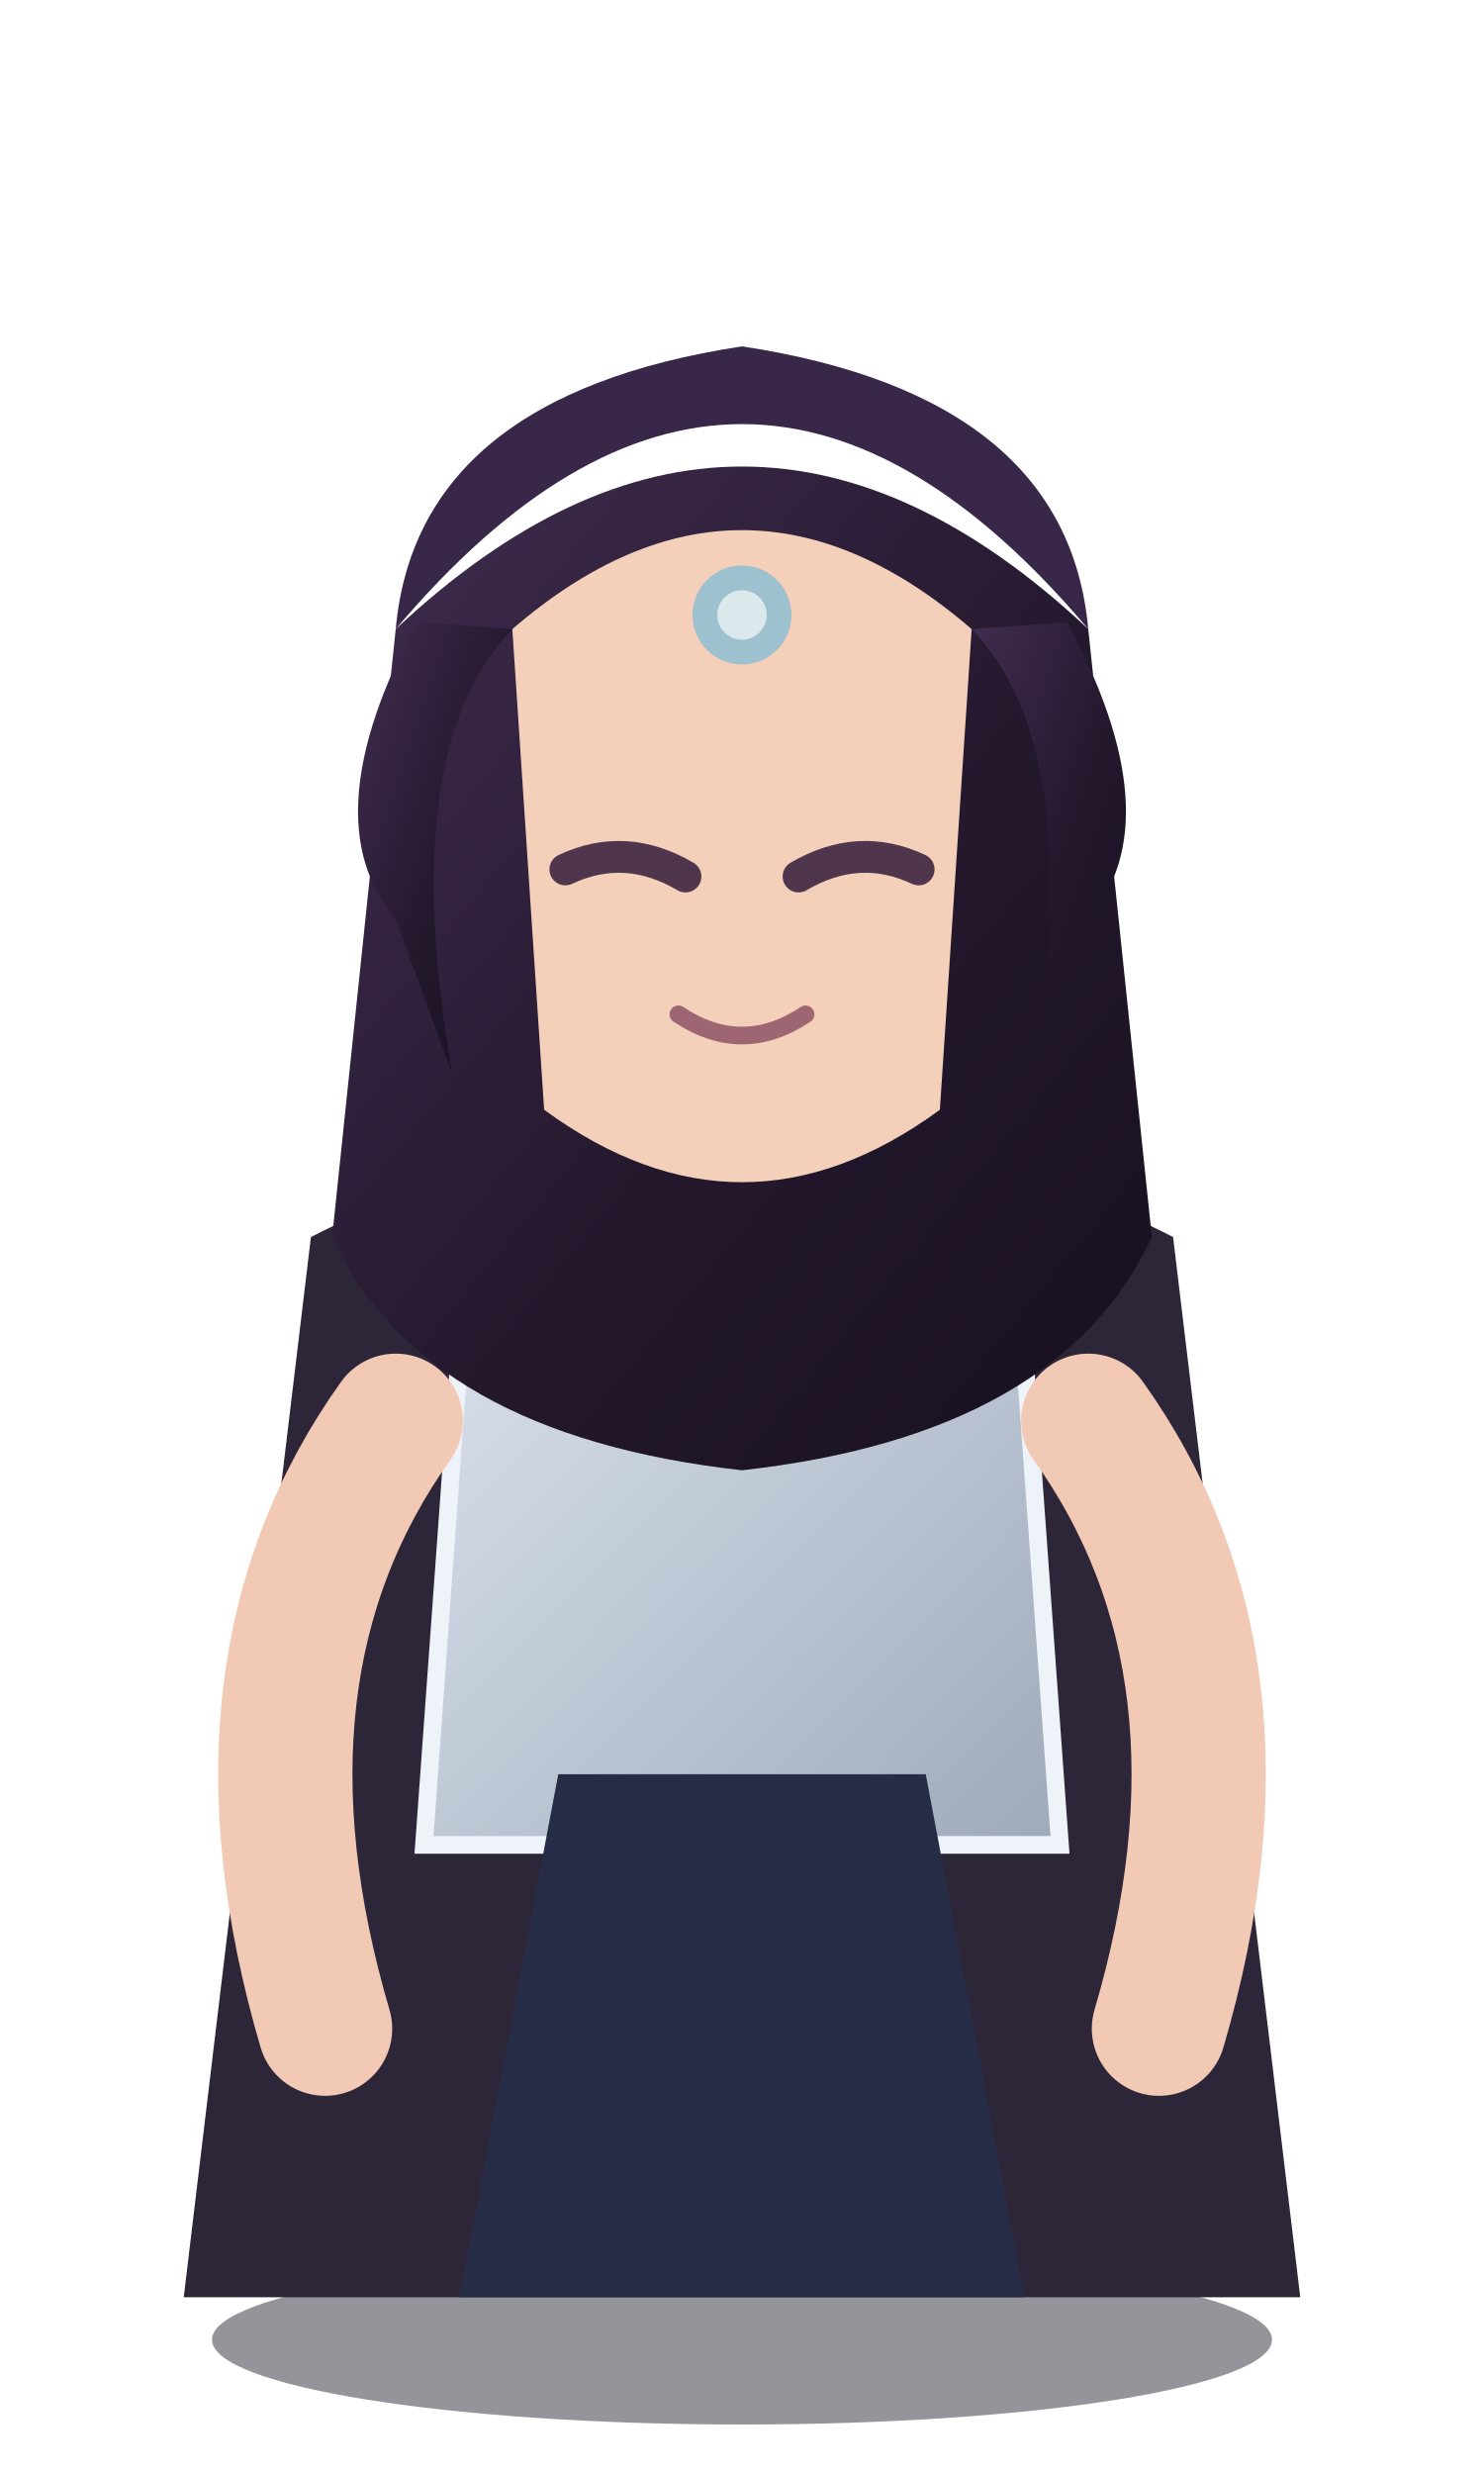
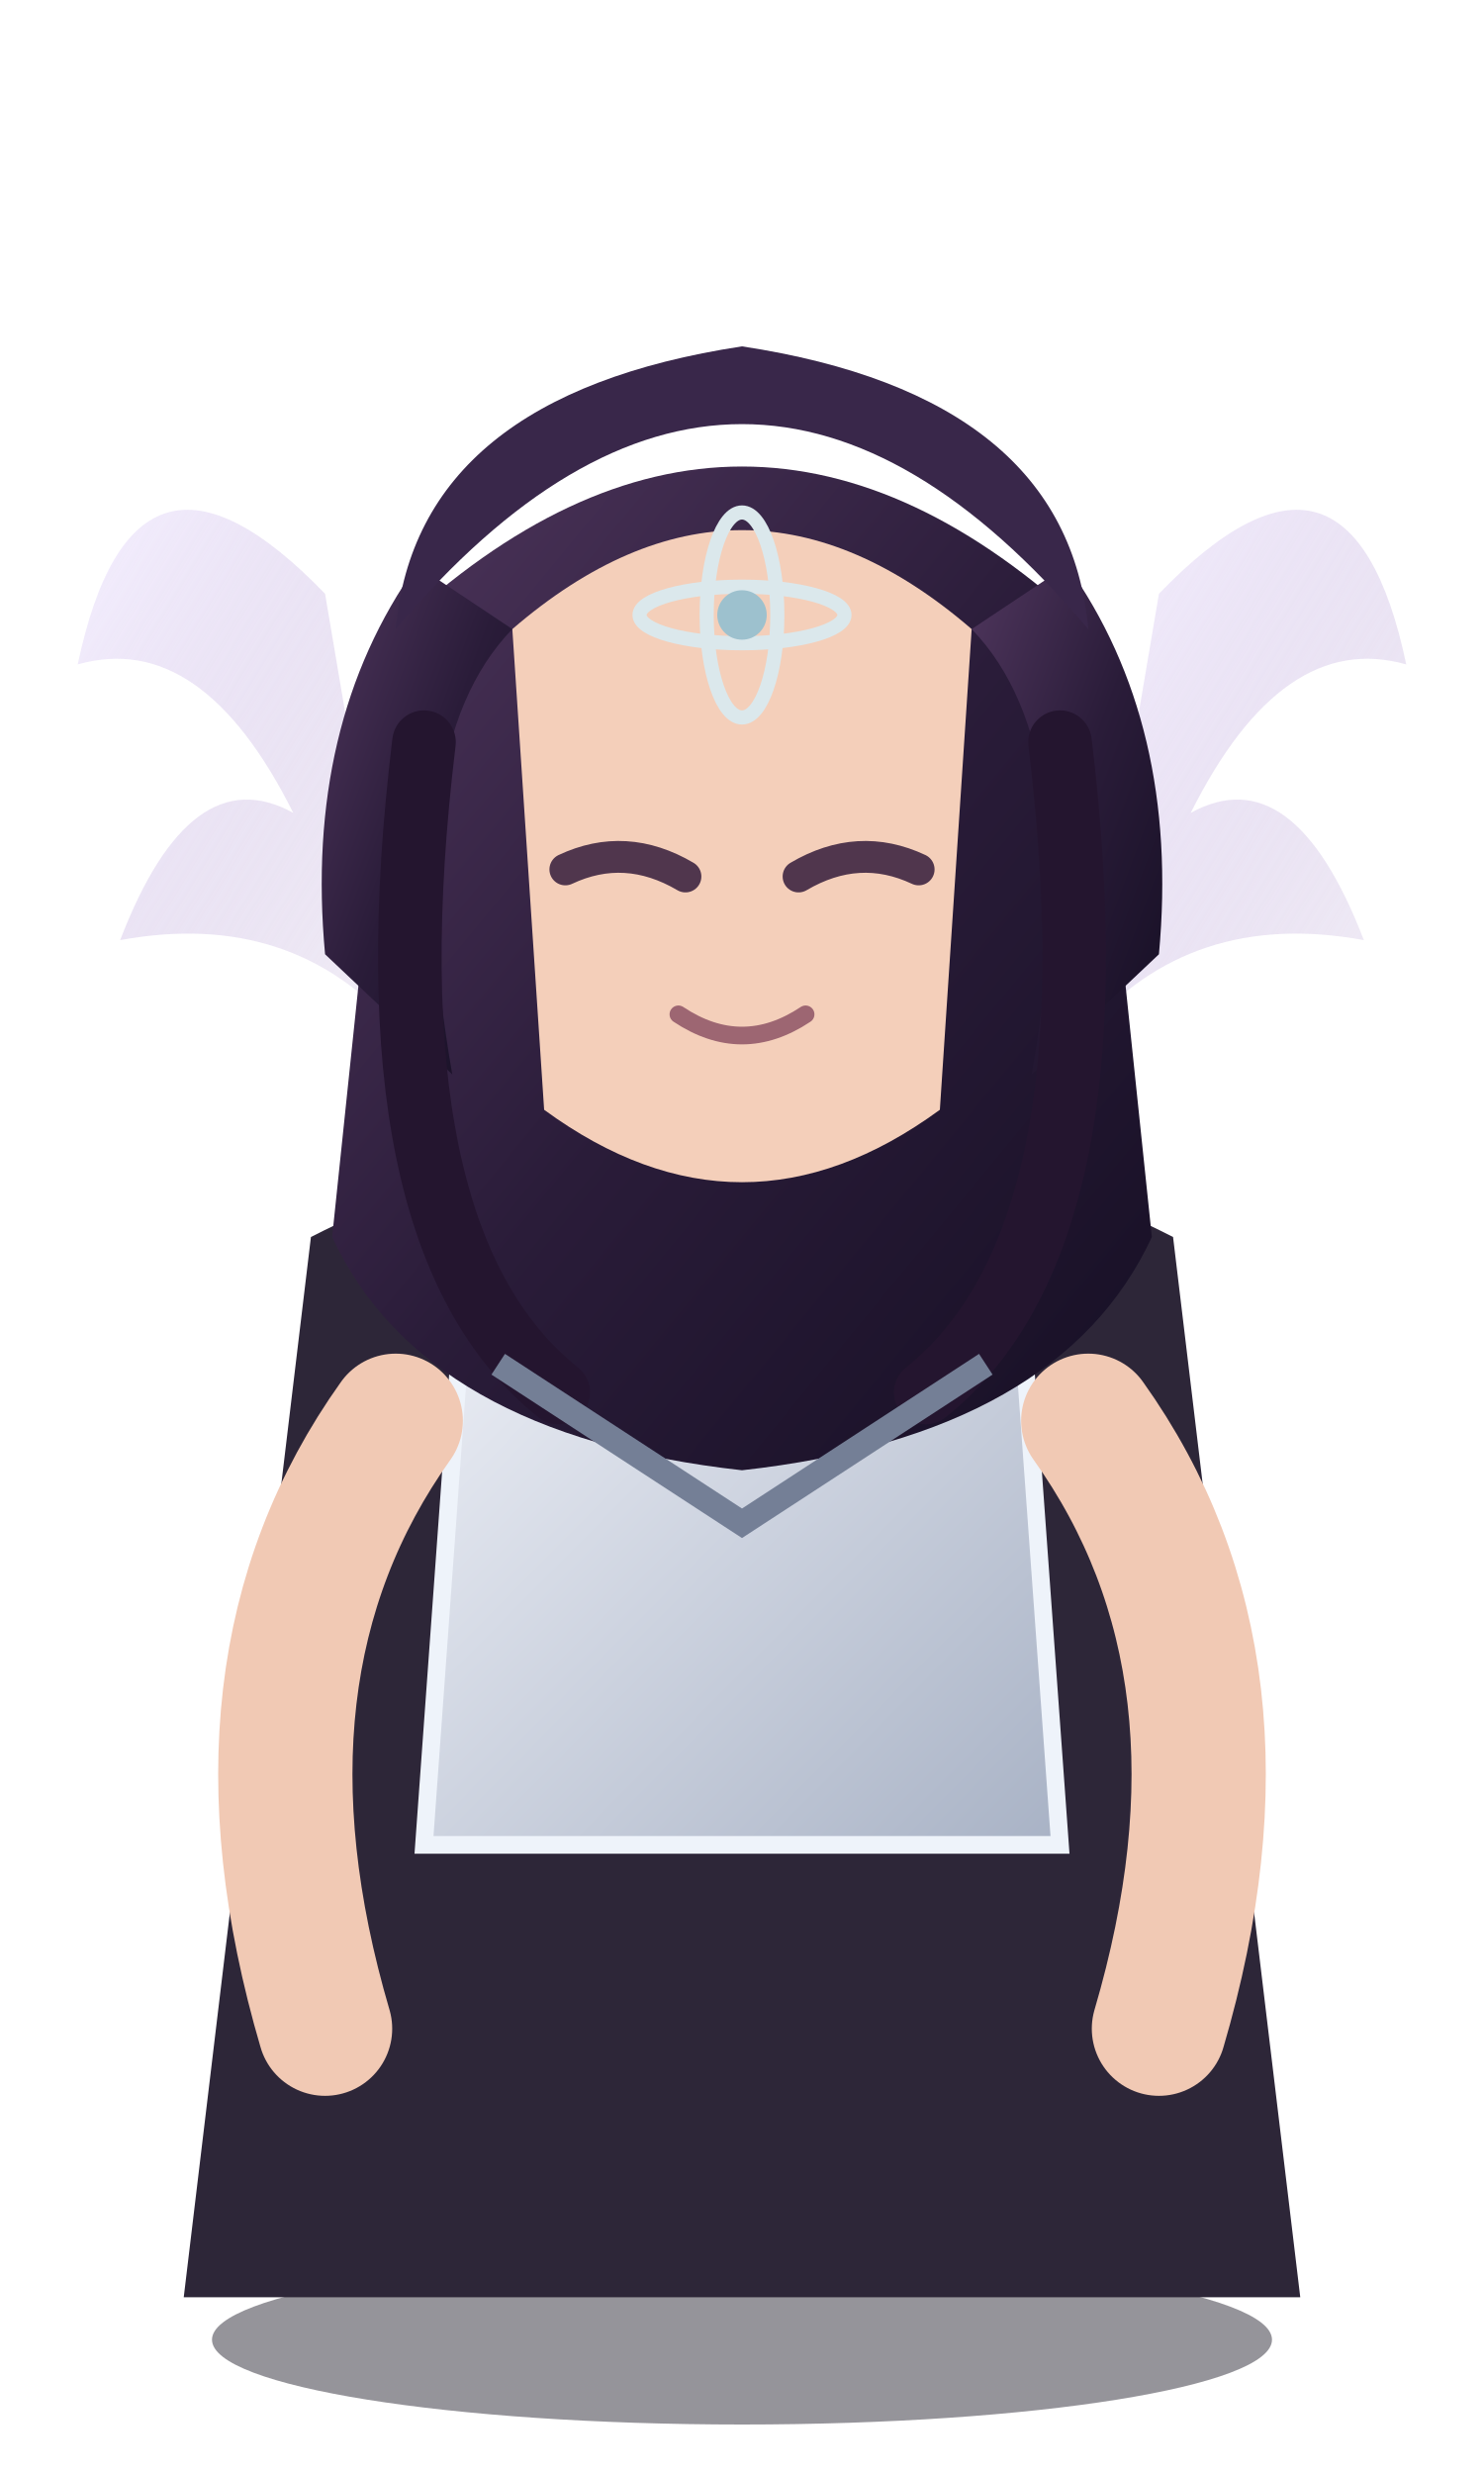
<svg xmlns="http://www.w3.org/2000/svg" viewBox="0 0 420 700" role="img" aria-label="空崎陽奈立繪">
  <defs>
    <linearGradient id="hair" x1="0" y1="0" x2="1" y2="1">
-       <stop stop-color="#402d50" />
-       <stop offset=".55" stop-color="#24182d" />
-       <stop offset="1" stop-color="#17101f" />
+       <stop stop-color="#4f365d" />
+       <stop offset=".5" stop-color="#2a1c39" />
+       <stop offset="1" stop-color="#160f24" />
    </linearGradient>
-     <linearGradient id="coat" x1="0" y1="0" x2="1" y2="1">
-       <stop stop-color="#dfe6f1" />
-       <stop offset="1" stop-color="#9ea9b9" />
+     <linearGradient id="uniform" x1="0" y1="0" x2="1" y2="1">
+       <stop stop-color="#f2f4fa" />
+       <stop offset="1" stop-color="#a8b2c5" />
+     </linearGradient>
+     <linearGradient id="wing" x1="0" y1="0" x2="1" y2="1">
+       <stop stop-color="#efe7ff" stop-opacity=".9" />
+       <stop offset="1" stop-color="#a88dc8" stop-opacity=".2" />
    </linearGradient>
  </defs>
  <ellipse cx="210" cy="662" rx="150" ry="24" fill="#15121f" opacity=".45" />
+   <g fill="url(#wing)" opacity=".72">
+     <path d="M92 168Q38 112 22 188Q57 178 83 230Q54 214 34 266Q83 257 113 292Z" />
+     <path d="M328 168Q382 112 398 188Q363 178 337 230Q366 214 386 266Q337 257 307 292Z" />
+   </g>
  <path d="M88 350Q210 288 332 350L368 650H52Z" fill="#2d2638" />
-   <path d="M132 356Q210 326 288 356L300 522H120Z" fill="url(#coat)" stroke="#eef3fa" stroke-width="5" />
-   <path d="M158 502L130 650H290L262 502Z" fill="#262c45" />
+   <path d="M132 356Q210 326 288 356L300 522H120Z" fill="url(#uniform)" stroke="#eef3fa" stroke-width="5" />
  <path d="M177 326H243V392H177Z" fill="#f1c9b4" />
  <path d="M112 178Q210 86 308 178L326 350Q300 406 210 416Q120 406 94 350Z" fill="url(#hair)" />
  <path d="M145 178Q210 122 275 178L266 314Q210 355 154 314Z" fill="#f4cfba" />
-   <path d="M145 178Q112 212 128 304L112 260Q88 232 118 176Z" fill="url(#hair)" />
-   <path d="M275 178Q308 212 292 304L308 260Q332 232 302 176Z" fill="url(#hair)" />
+   <path d="M145 178Q112 212 128 304L92 270Q86 205 118 160Z" fill="url(#hair)" />
+   <path d="M275 178Q308 212 292 304L328 270Q334 205 302 160Z" fill="url(#hair)" />
  <path d="M112 178Q210 62 308 178Q302 112 210 98Q118 112 112 178Z" fill="#39274a" />
-   <g id="eyes" fill="none" stroke="#50364d" stroke-width="9" stroke-linecap="round">
+   <path d="M120 210Q103 350 158 394" fill="none" stroke="#24152f" stroke-width="18" stroke-linecap="round" />
+   <path d="M300 210Q317 350 262 394" fill="none" stroke="#24152f" stroke-width="18" stroke-linecap="round" />
+   <g fill="none" stroke="#50364d" stroke-width="9" stroke-linecap="round">
    <path d="M160 246Q177 238 194 248" />
    <path d="M226 248Q243 238 260 246" />
  </g>
-   <g id="mouth" fill="none" stroke="#9d6672" stroke-width="5" stroke-linecap="round">
-     <path d="M192 287Q210 299 228 287" />
+   <path d="M192 287Q210 299 228 287" fill="none" stroke="#9d6672" stroke-width="5" stroke-linecap="round" />
+   <g fill="none" stroke="#dbe8ec" stroke-width="4">
+     <ellipse cx="210" cy="174" rx="29" ry="8" />
+     <ellipse cx="210" cy="174" rx="10" ry="29" />
  </g>
-   <circle cx="210" cy="174" r="14" fill="#9dc1ce" />
-   <circle cx="210" cy="174" r="7" fill="#dbe8ec" />
+   <circle cx="210" cy="174" r="7" fill="#9dc1ce" />
  <path d="M112 402Q62 472 92 574" fill="none" stroke="#f1c9b4" stroke-width="38" stroke-linecap="round" />
  <path d="M308 402Q358 472 328 574" fill="none" stroke="#f1c9b4" stroke-width="38" stroke-linecap="round" />
+   <path d="M141 386L210 431L279 386" fill="none" stroke="#747f96" stroke-width="7" />
</svg>
